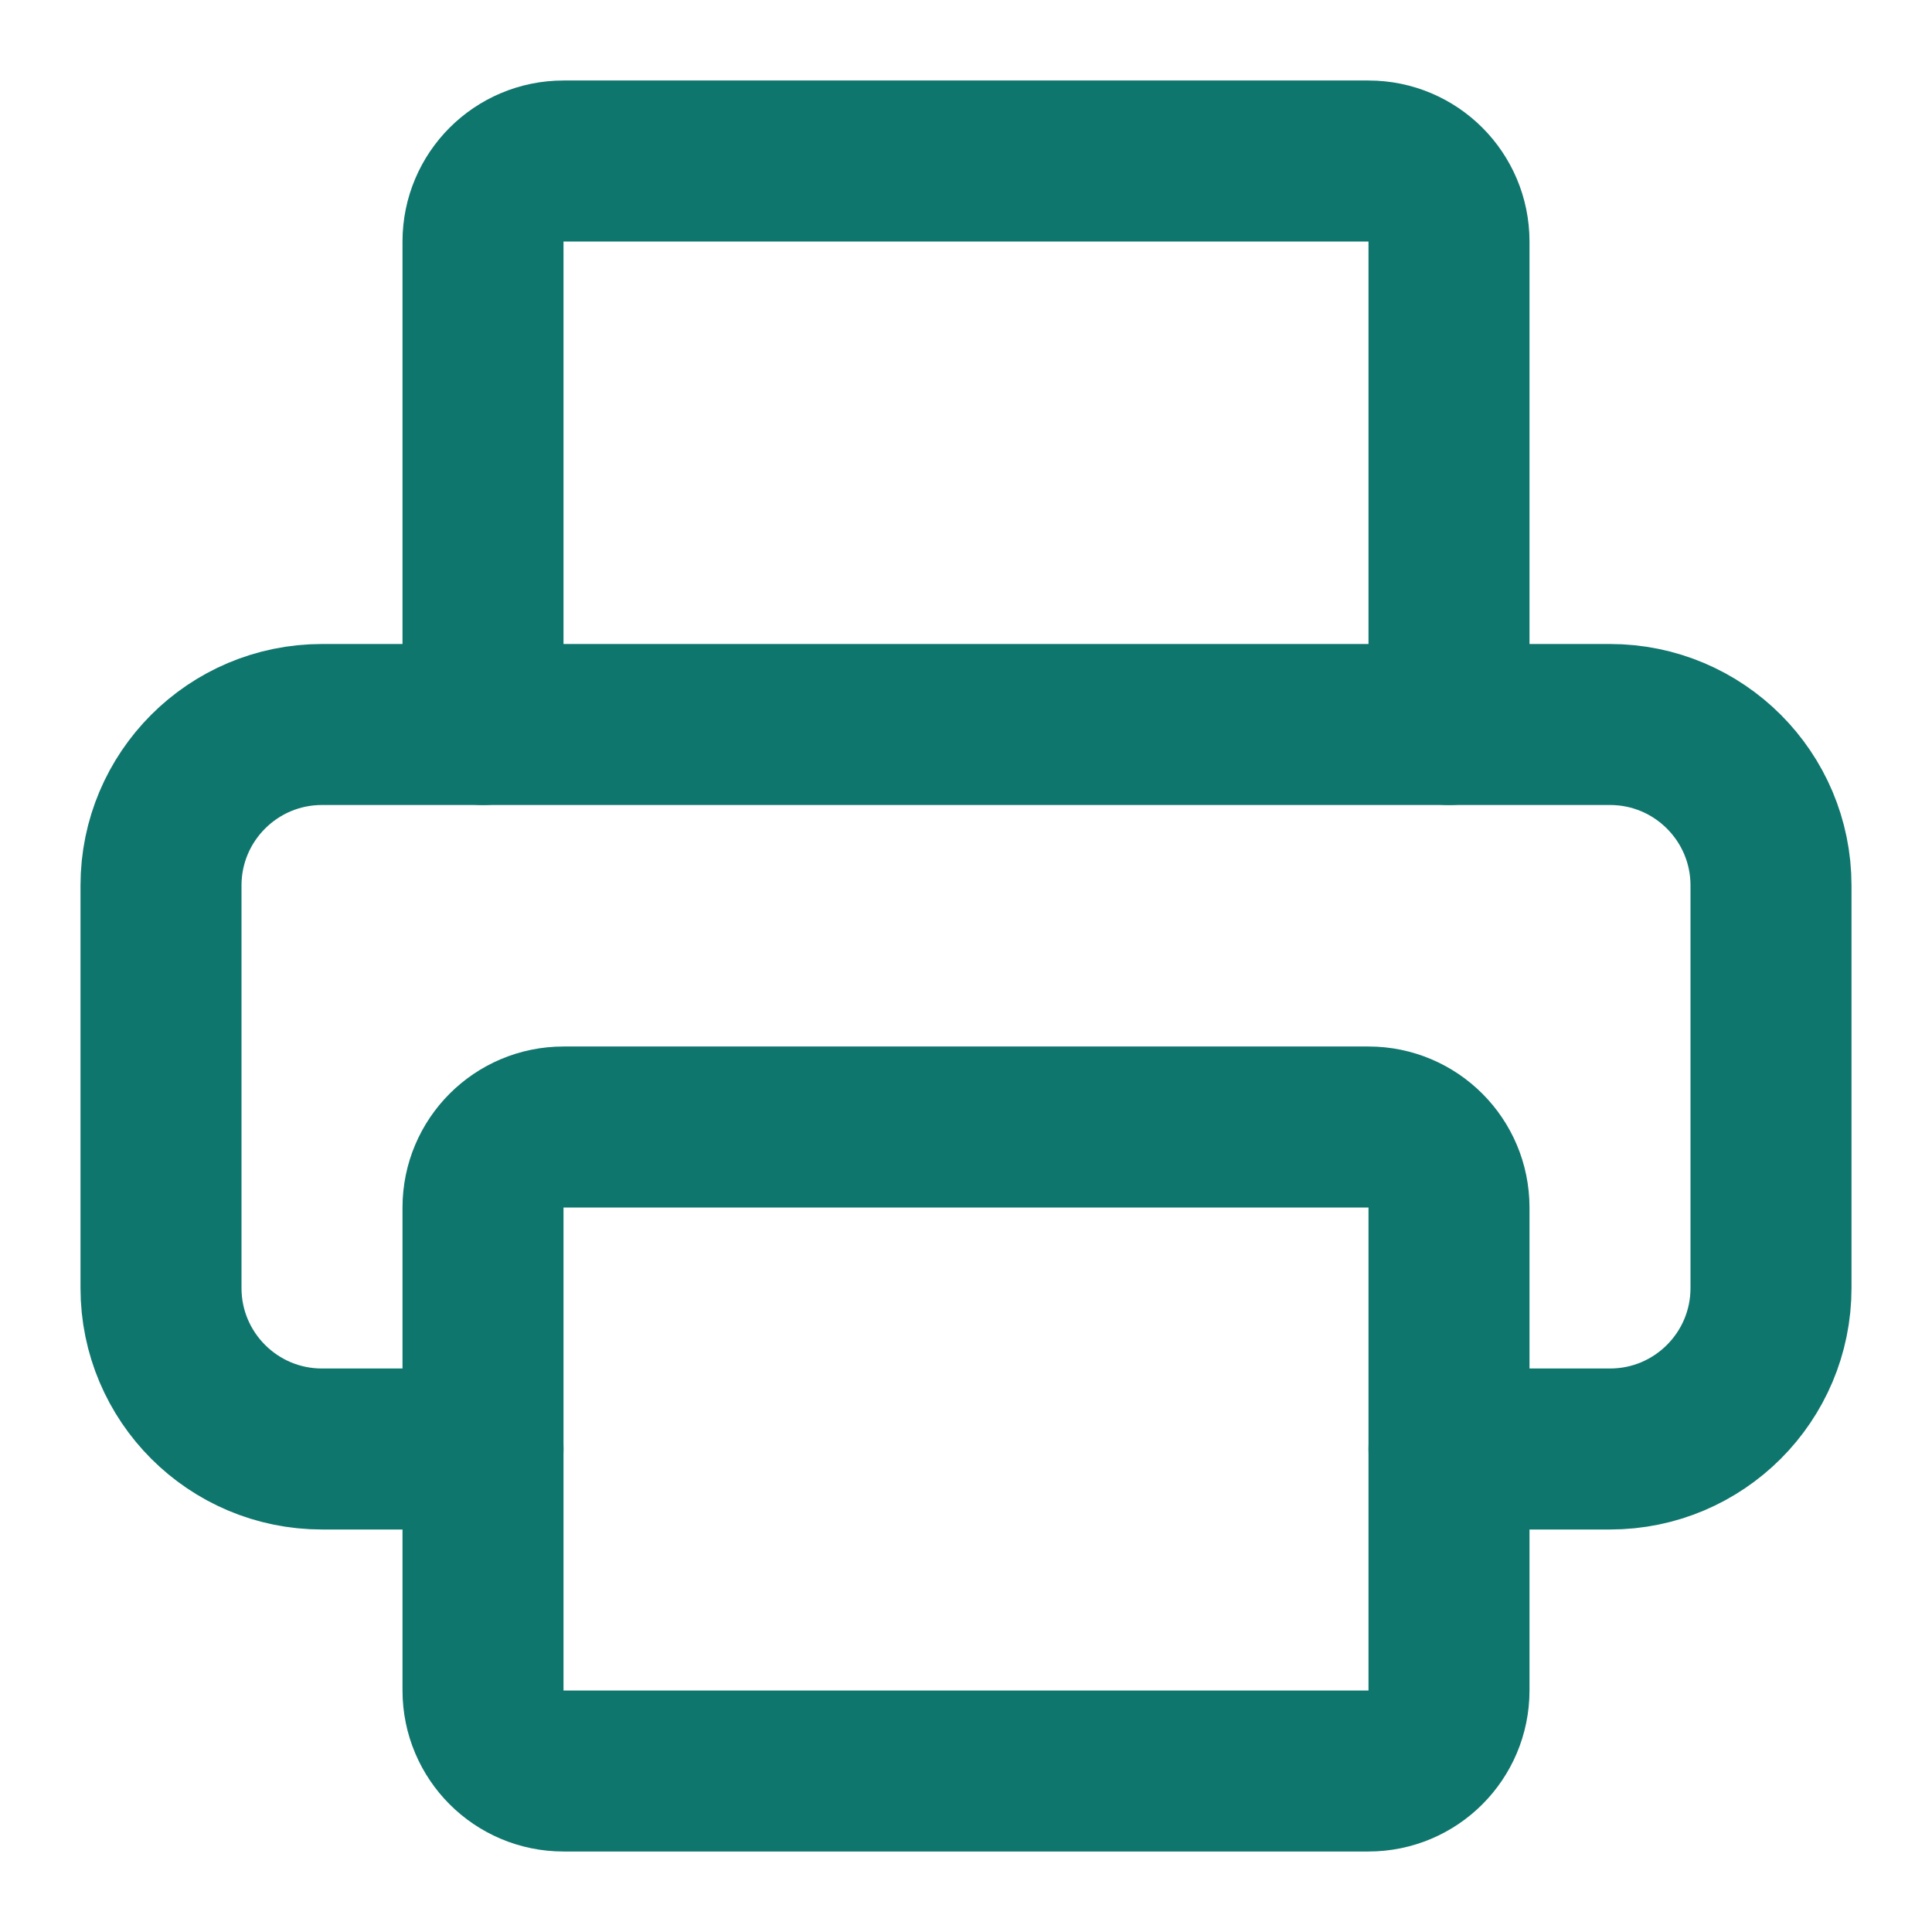
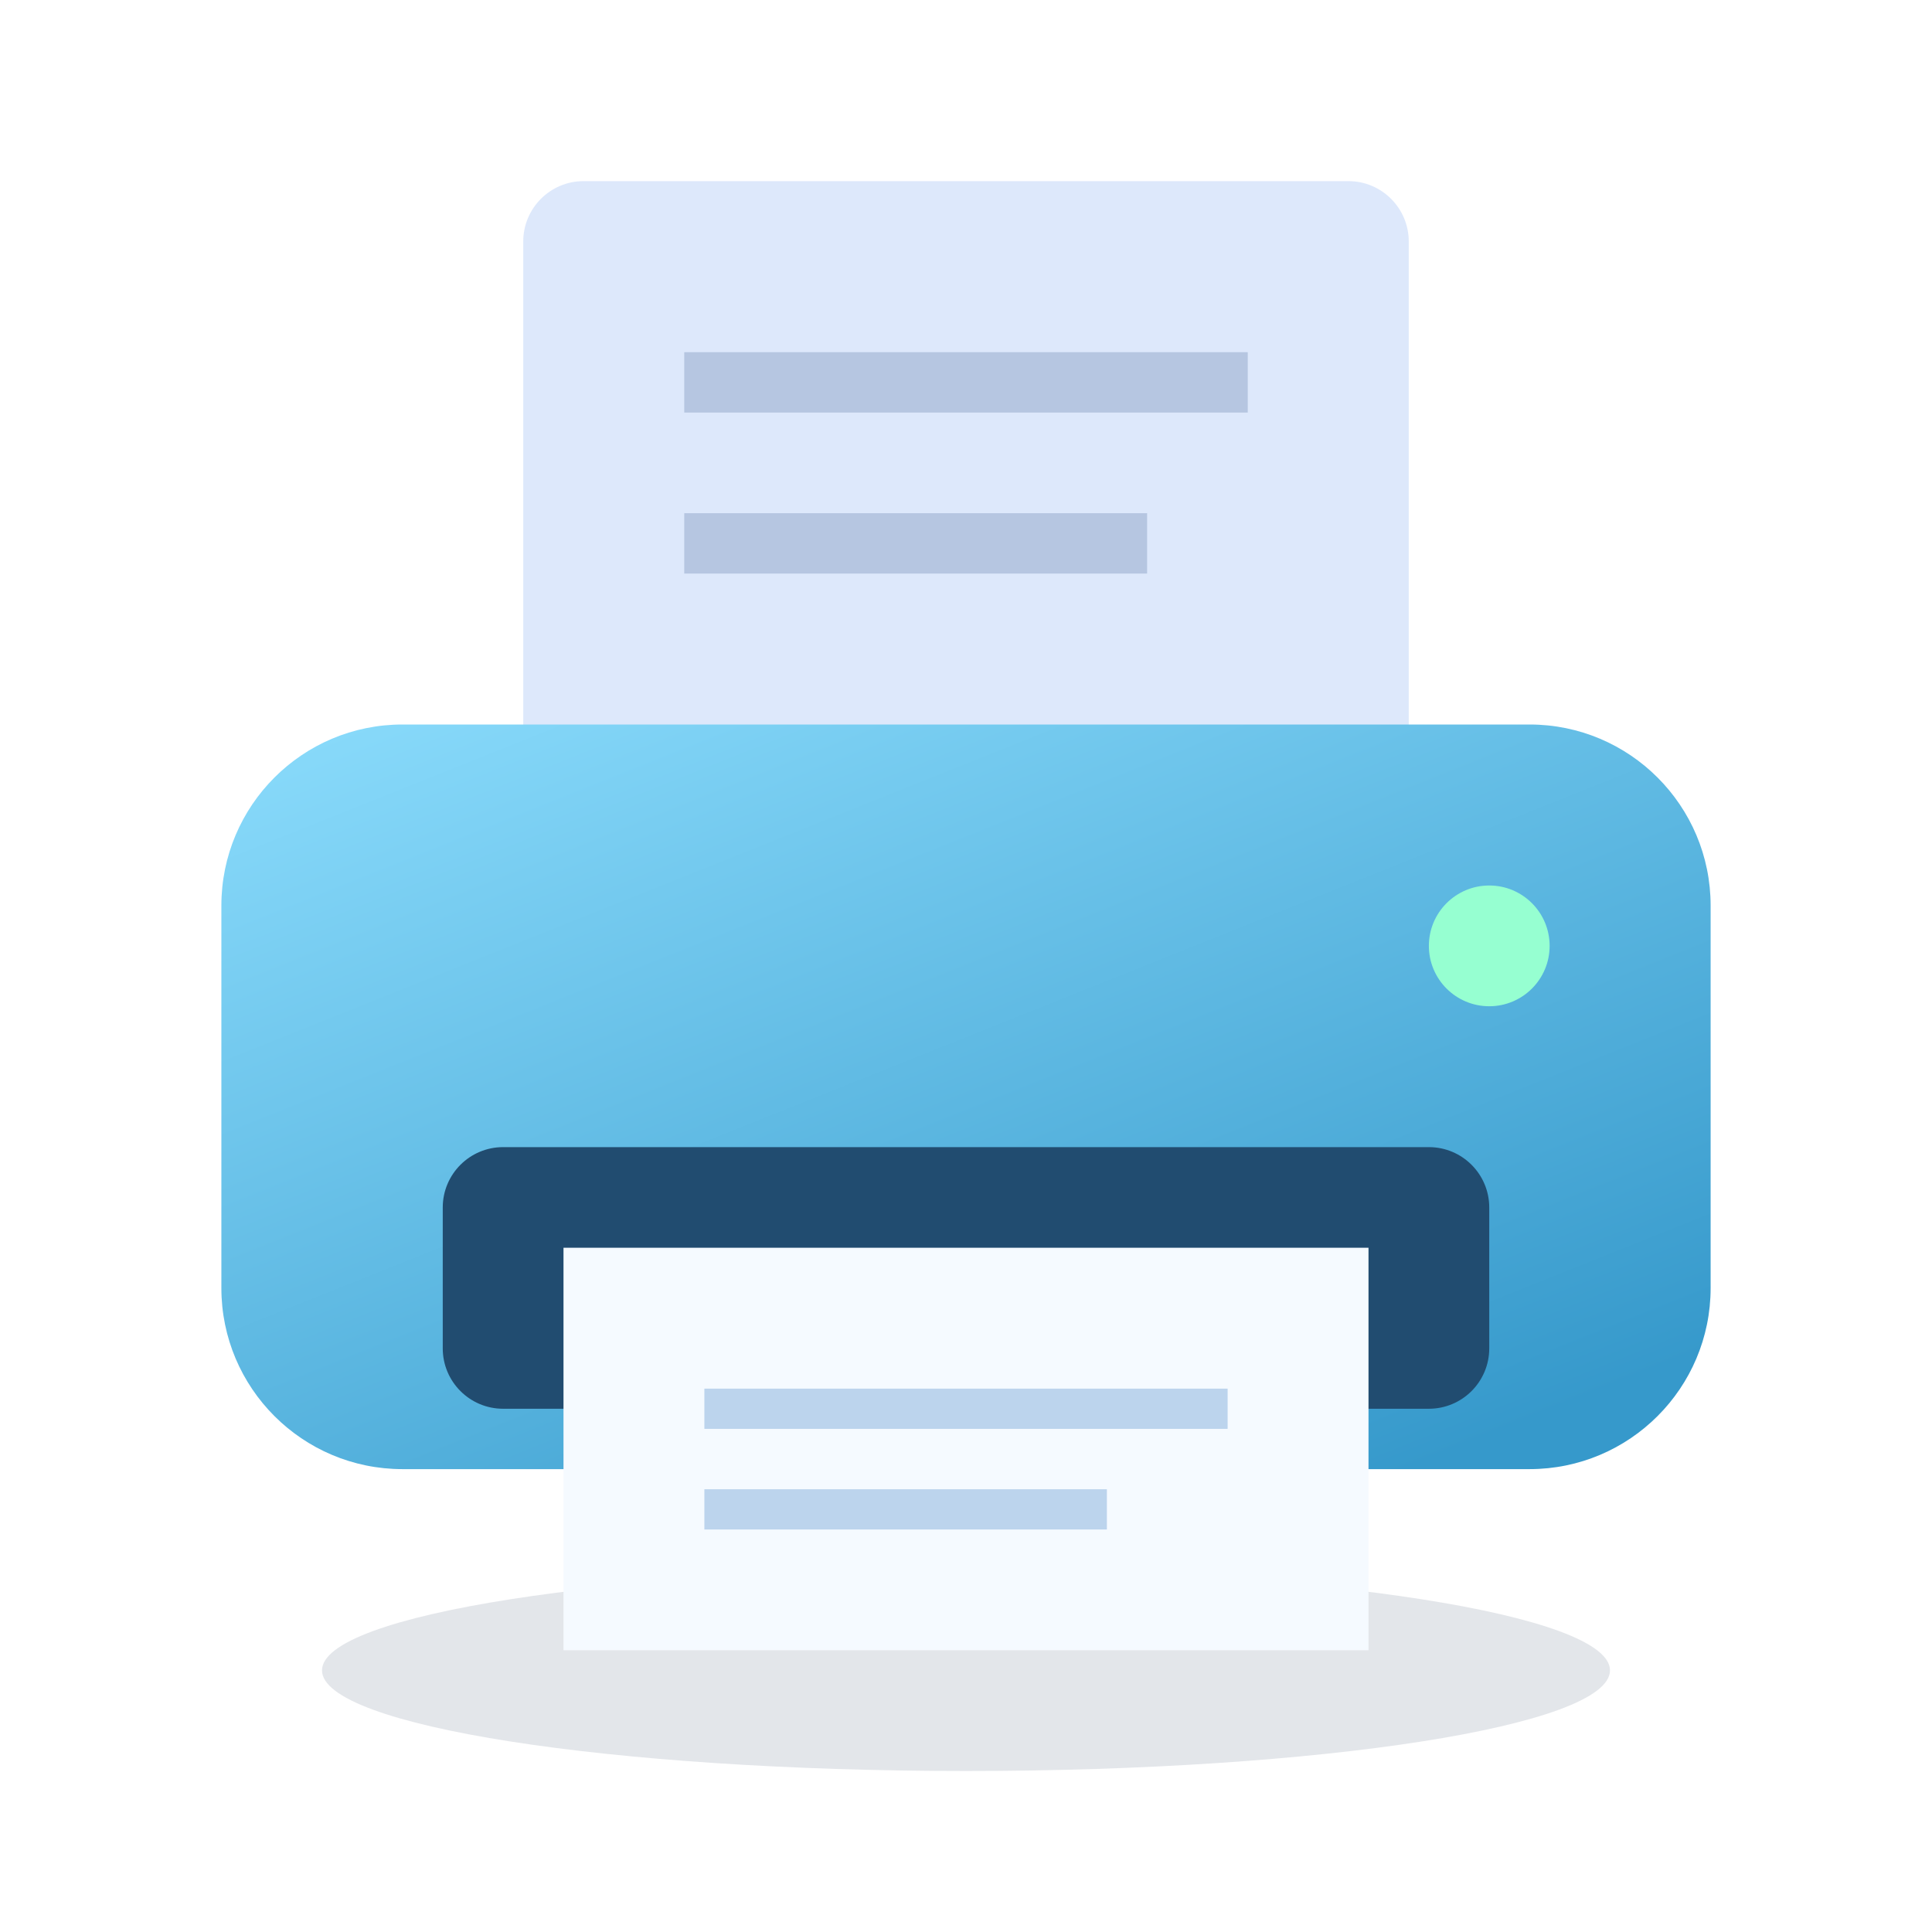
- <svg xmlns="http://www.w3.org/2000/svg" width="24" height="24" viewBox="0 0 24 24" fill="none" stroke="#0f766e" stroke-width="2" stroke-linecap="round" stroke-linejoin="round">
-   <path d="M6 18H4a2 2 0 0 1-2-2v-5a2 2 0 0 1 2-2h16a2 2 0 0 1 2 2v5a2 2 0 0 1-2 2h-2" />
-   <path d="M6 9V3a1 1 0 0 1 1-1h10a1 1 0 0 1 1 1v6" />
-   <rect x="6" y="14" width="12" height="8" rx="1" />
+ <svg xmlns="http://www.w3.org/2000/svg" viewBox="0 0 96 96">
+   <defs>
+     <linearGradient id="paint" x2=".8" y2="1">
+       <stop stop-color="#8BDCFC" />
+       <stop offset="1" stop-color="#3699CB" />
+     </linearGradient>
+     <linearGradient id="metal" x2="0" y2="1">
+       <stop stop-color="#F1F5FC" />
+       <stop offset="1" stop-color="#AAB8D0" />
+     </linearGradient>
+     <linearGradient id="screen" x2="1" y2="1">
+       <stop stop-color="#74E4FF" />
+       <stop offset="1" stop-color="#4B5DED" />
+     </linearGradient>
+   </defs>
+   <ellipse cx="48" cy="83" rx="32" ry="5" fill="#14294D" opacity=".12" />
+   <rect x="26" y="9" width="44" height="40" rx="3" fill="#DDE8FB" />
+   <path d="M34 19h28M34 27h23" stroke="#B6C6E1" stroke-width="3" />
+   <rect x="11" y="36" width="74" height="37" rx="9" fill="url(#paint)" />
+   <rect x="22" y="57" width="52" height="13" rx="3" fill="#214C70" />
+   <path d="M28 62h40v20H28z" fill="#F5FAFF" />
+   <path d="M35 70h26M35 75h20" stroke="#BCD4ED" stroke-width="2" />
+   <circle cx="74" cy="47" r="3" fill="#96FFD1" />
</svg>
